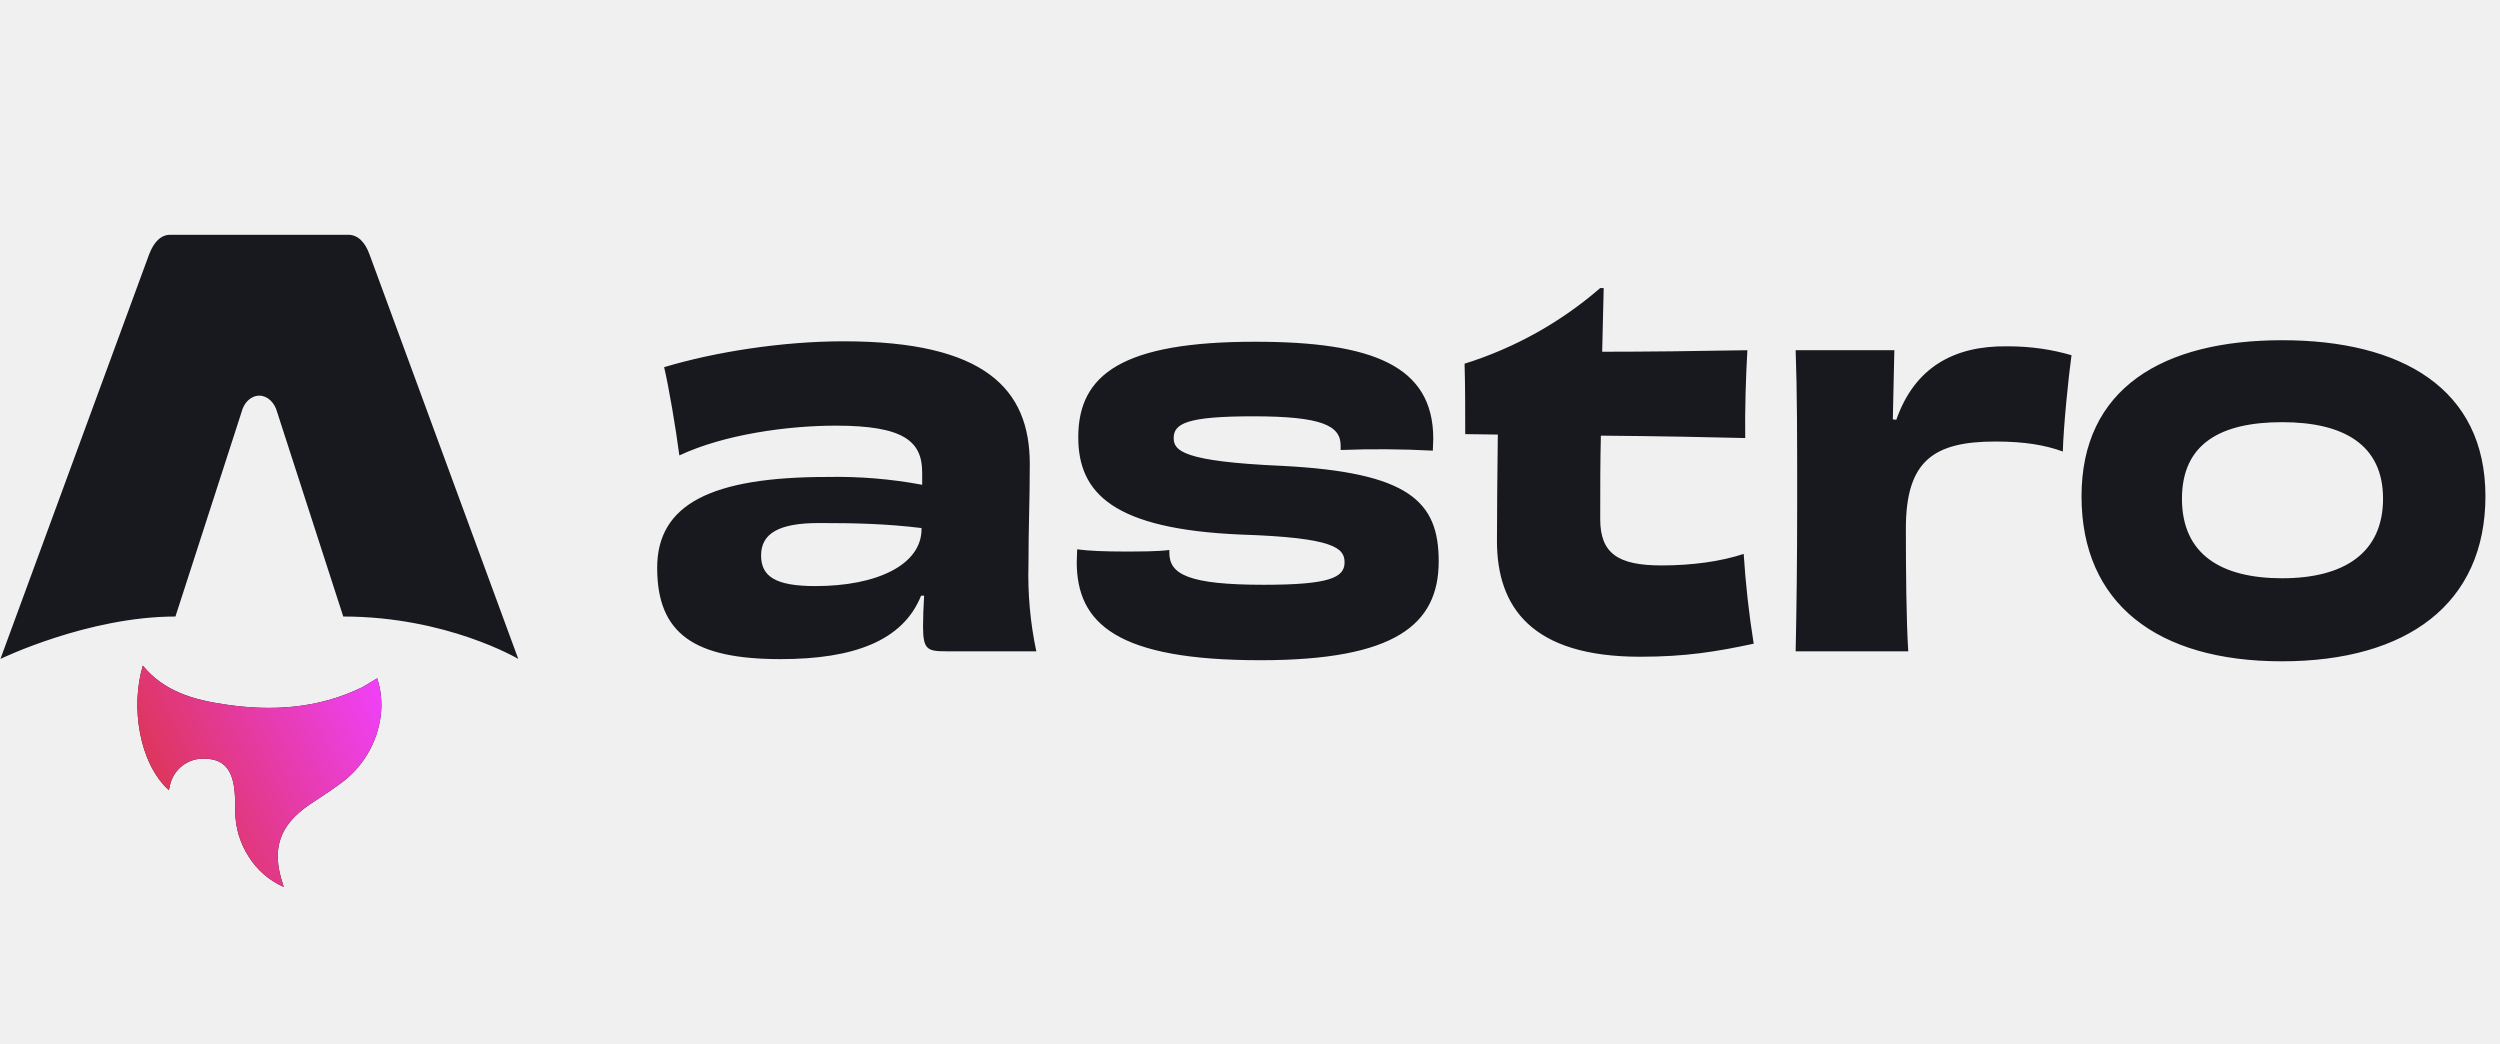
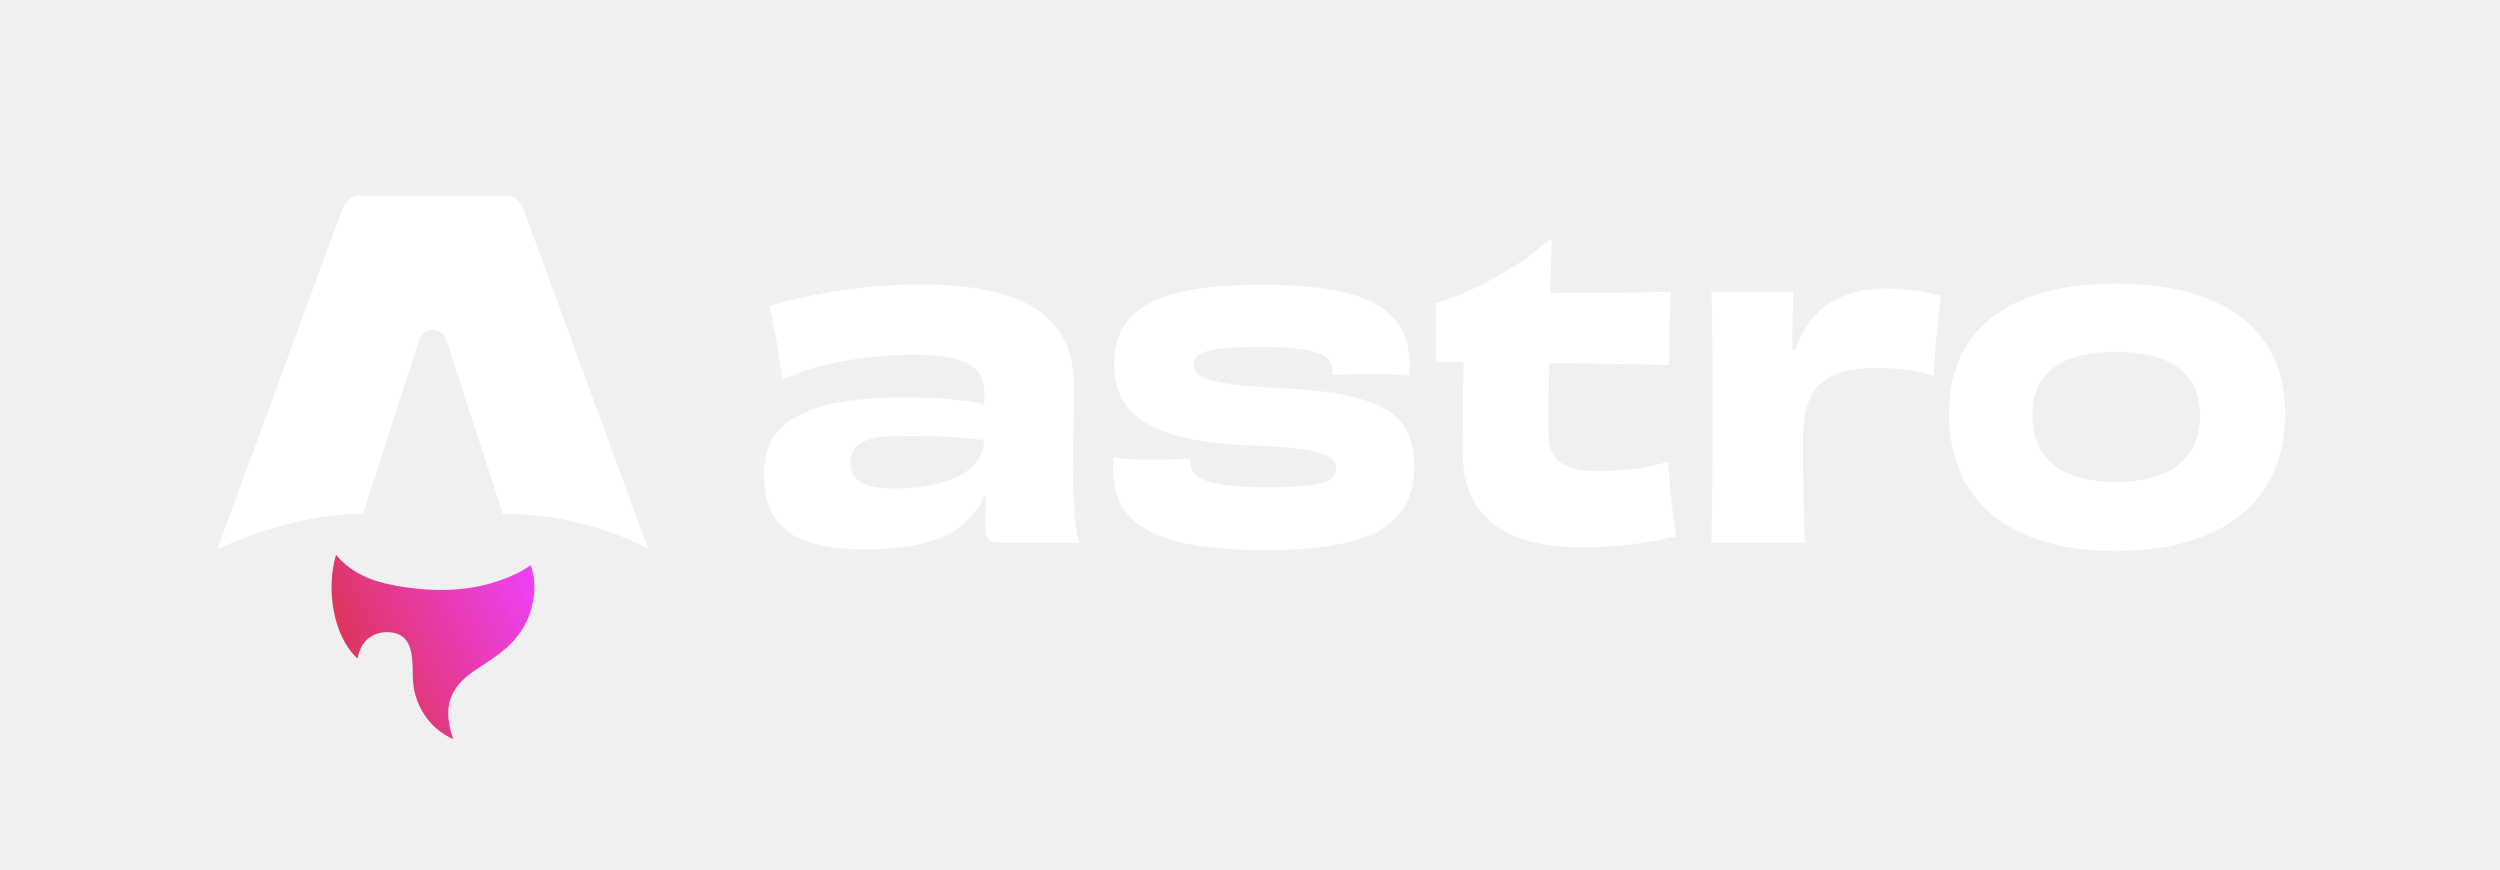
- <svg xmlns="http://www.w3.org/2000/svg" fill="none" width="115" height="48">
-   <path fill="#17191E" d="M7.77 36.35C6.4 35.11 6 32.51 6.57 30.62c.99 1.2 2.35 1.57 3.75 1.78 2.18.33 4.31.2 6.33-.78.23-.12.44-.27.7-.42.18.55.23 1.1.17 1.67a4.56 4.56 0 0 1-1.94 3.23c-.43.32-.9.61-1.34.91-1.38.94-1.76 2.03-1.24 3.62l.05.17a3.63 3.63 0 0 1-1.6-1.38 3.87 3.87 0 0 1-.63-2.1c0-.37 0-.74-.05-1.1-.13-.9-.55-1.3-1.33-1.32a1.56 1.56 0 0 0-1.63 1.26c0 .06-.03.12-.05.2Z" />
-   <path fill="url(#a)" d="M7.77 36.35C6.4 35.11 6 32.51 6.57 30.62c.99 1.2 2.35 1.57 3.75 1.78 2.18.33 4.31.2 6.33-.78.23-.12.44-.27.7-.42.18.55.23 1.1.17 1.67a4.56 4.56 0 0 1-1.94 3.23c-.43.32-.9.61-1.34.91-1.38.94-1.76 2.03-1.24 3.62l.05.17a3.63 3.63 0 0 1-1.6-1.38 3.87 3.87 0 0 1-.63-2.1c0-.37 0-.74-.05-1.1-.13-.9-.55-1.3-1.33-1.32a1.56 1.56 0 0 0-1.63 1.26c0 .06-.03.12-.05.2Z" />
-   <path fill="#17191E" d="M.02 30.31s4.02-1.95 8.05-1.95l3.04-9.4c.11-.45.44-.76.82-.76.37 0 .7.31.82.76l3.04 9.4c4.77 0 8.05 1.95 8.05 1.95L17 11.71c-.2-.56-.53-.91-.98-.91H7.83c-.44 0-.76.35-.97.9L.02 30.31Zm42.37-5.97c0 1.64-2.05 2.62-4.88 2.62-1.85 0-2.5-.45-2.5-1.41 0-1 .8-1.49 2.65-1.49 1.67 0 3.09.03 4.73.23v.05Zm.03-2.04a21.37 21.37 0 0 0-4.37-.36c-5.32 0-7.82 1.25-7.82 4.18 0 3.04 1.71 4.2 5.68 4.2 3.35 0 5.63-.84 6.46-2.92h.14c-.03.5-.05 1-.05 1.4 0 1.07.18 1.16 1.06 1.16h4.15a16.9 16.9 0 0 1-.36-4c0-1.67.06-2.93.06-4.62 0-3.45-2.07-5.64-8.56-5.64-2.8 0-5.9.48-8.26 1.19.22.93.54 2.83.7 4.06 2.04-.96 4.95-1.37 7.2-1.37 3.11 0 3.97.71 3.97 2.15v.57Zm11.37 3c-.56.07-1.33.07-2.12.07-.83 0-1.6-.03-2.12-.1l-.02.58c0 2.85 1.87 4.52 8.45 4.52 6.2 0 8.2-1.64 8.2-4.55 0-2.74-1.33-4.09-7.2-4.39-4.58-.2-4.99-.7-4.99-1.28 0-.66.59-1 3.65-1 3.18 0 4.03.43 4.03 1.35v.2a46.13 46.13 0 0 1 4.24.03l.02-.55c0-3.36-2.8-4.46-8.2-4.46-6.08 0-8.13 1.49-8.13 4.39 0 2.6 1.64 4.23 7.48 4.48 4.3.14 4.77.62 4.77 1.28 0 .7-.7 1.03-3.71 1.03-3.47 0-4.35-.48-4.35-1.47v-.13Zm19.82-12.05a17.5 17.5 0 0 1-6.24 3.48c.03.84.03 2.4.03 3.24l1.5.02c-.02 1.63-.04 3.6-.04 4.9 0 3.04 1.6 5.32 6.58 5.32 2.1 0 3.5-.23 5.23-.6a43.77 43.77 0 0 1-.46-4.13c-1.03.34-2.34.53-3.78.53-2 0-2.82-.55-2.82-2.13 0-1.37 0-2.65.03-3.84 2.57.02 5.13.07 6.64.11-.02-1.18.03-2.9.1-4.04-2.2.04-4.65.07-6.68.07l.07-2.93h-.16Zm13.46 6.04a767.33 767.33 0 0 1 .07-3.18H82.6c.07 1.96.07 3.98.07 6.92 0 2.95-.03 4.99-.07 6.93h5.18c-.09-1.37-.11-3.68-.11-5.65 0-3.1 1.26-4 4.12-4 1.33 0 2.28.16 3.1.46.03-1.16.26-3.43.4-4.43-.86-.25-1.81-.41-2.96-.41-2.46-.03-4.26.98-5.1 3.38l-.17-.02Zm22.55 3.65c0 2.5-1.8 3.66-4.64 3.66-2.81 0-4.61-1.1-4.61-3.66s1.82-3.52 4.61-3.52c2.82 0 4.64 1.03 4.64 3.52Zm4.71-.11c0-4.96-3.87-7.18-9.35-7.18-5.5 0-9.23 2.22-9.23 7.18 0 4.94 3.49 7.59 9.21 7.59 5.77 0 9.37-2.65 9.37-7.6Z" />
+ <svg xmlns="http://www.w3.org/2000/svg" width="460" height="160" viewBox="0 0 460 160" fill="none">
+   <path d="M65.785 121.175C61.267 117.045 59.948 108.368 61.83 102.082C65.094 106.045 69.616 107.301 74.3 108.009C81.531 109.103 88.632 108.694 95.349 105.389C96.117 105.011 96.828 104.507 97.667 103.998C98.297 105.826 98.462 107.672 98.241 109.551C97.706 114.127 95.429 117.662 91.807 120.341C90.359 121.413 88.826 122.371 87.33 123.382C82.735 126.487 81.492 130.129 83.218 135.427C83.259 135.556 83.296 135.685 83.389 136C81.043 134.95 79.329 133.421 78.023 131.411C76.644 129.289 75.988 126.942 75.953 124.403C75.936 123.167 75.936 121.92 75.77 120.702C75.364 117.732 73.969 116.402 71.343 116.325C68.647 116.247 66.514 117.913 65.949 120.538C65.905 120.739 65.843 120.938 65.78 121.172L65.785 121.175Z" fill="white" />
+   <path d="M65.785 121.175C61.267 117.045 59.948 108.368 61.83 102.082C65.094 106.045 69.616 107.301 74.3 108.009C81.531 109.103 88.632 108.694 95.349 105.389C96.117 105.011 96.828 104.507 97.667 103.998C98.297 105.826 98.462 107.672 98.241 109.551C97.706 114.127 95.429 117.662 91.807 120.341C90.359 121.413 88.826 122.371 87.33 123.382C82.735 126.487 81.492 130.129 83.218 135.427C83.259 135.556 83.296 135.685 83.389 136C81.043 134.95 79.329 133.421 78.023 131.411C76.644 129.289 75.988 126.942 75.953 124.403C75.936 123.167 75.936 121.92 75.77 120.702C75.364 117.732 73.969 116.402 71.343 116.325C68.647 116.247 66.514 117.913 65.949 120.538C65.905 120.739 65.843 120.938 65.78 121.172L65.785 121.175Z" fill="url(#paint0_linear_1_33)" />
+   <path d="M40 101.034C40 101.034 53.377 94.518 66.792 94.518L76.907 63.215C77.285 61.702 78.391 60.673 79.639 60.673C80.888 60.673 81.993 61.702 82.372 63.215L92.486 94.518C108.374 94.518 119.279 101.034 119.279 101.034C119.279 101.034 96.556 39.133 96.511 39.009C95.859 37.179 94.758 36 93.274 36H66.007C64.523 36 63.466 37.179 62.77 39.009C62.721 39.131 40 101.034 40 101.034Z" fill="white" />
+   <path d="M181.043 81.123C181.043 86.608 174.22 89.884 164.773 89.884C158.624 89.884 156.45 88.36 156.45 85.16C156.45 81.808 159.149 80.209 165.297 80.209C170.846 80.209 175.569 80.285 181.043 80.97V81.123ZM181.118 74.342C177.744 73.581 172.645 73.123 166.572 73.123C148.877 73.123 140.555 77.314 140.555 87.065C140.555 97.198 146.253 101.083 159.449 101.083C170.621 101.083 178.193 98.264 180.968 91.331H181.417C181.342 93.007 181.268 94.683 181.268 95.978C181.268 99.559 181.867 99.864 184.791 99.864H198.587C197.837 97.731 197.388 91.712 197.388 86.532C197.388 80.97 197.612 76.78 197.612 71.143C197.612 59.639 190.715 52.325 169.121 52.325C159.824 52.325 149.477 53.925 141.605 56.287C142.354 59.41 143.404 65.734 143.929 69.847C150.752 66.648 160.424 65.276 167.922 65.276C178.268 65.276 181.118 67.638 181.118 72.438V74.342Z" fill="white" />
+   <path d="M218.971 84.322C217.097 84.551 214.547 84.551 211.923 84.551C209.149 84.551 206.6 84.475 204.875 84.246C204.875 84.856 204.8 85.541 204.8 86.151C204.8 95.674 211.024 101.235 232.917 101.235C253.535 101.235 260.208 95.75 260.208 86.075C260.208 76.933 255.785 72.438 236.216 71.447C220.995 70.762 219.646 69.086 219.646 67.181C219.646 64.972 221.595 63.829 231.792 63.829C242.364 63.829 245.213 65.276 245.213 68.324V69.009C246.713 68.933 249.412 68.857 252.186 68.857C254.81 68.857 257.659 68.933 259.309 69.086C259.309 68.4 259.384 67.79 259.384 67.257C259.384 56.058 250.086 52.401 232.092 52.401C211.848 52.401 205.025 57.353 205.025 67.029C205.025 75.714 210.499 81.123 229.918 81.961C244.238 82.418 245.813 84.018 245.813 86.227C245.813 88.589 243.489 89.655 233.442 89.655C221.895 89.655 218.971 88.055 218.971 84.779V84.322Z" fill="white" />
+   <path d="M284.955 44.173C279.482 49.278 269.66 54.382 264.187 55.753C264.262 58.572 264.262 63.753 264.262 66.572L269.285 66.648C269.21 72.057 269.135 78.609 269.135 82.951C269.135 93.084 274.458 100.702 291.028 100.702C298.001 100.702 302.65 99.94 308.423 98.721C307.823 94.988 307.148 89.274 306.923 84.932C303.475 86.075 299.126 86.684 294.327 86.684C287.654 86.684 284.955 84.856 284.955 79.599C284.955 75.028 284.955 70.762 285.03 66.8C293.578 66.876 302.125 67.029 307.148 67.181C307.073 63.219 307.223 57.506 307.448 53.696C300.176 53.849 292.003 53.925 285.255 53.925C285.33 50.573 285.405 47.373 285.48 44.173H284.955Z" fill="white" />
+   <path d="M329.736 64.286C329.811 60.324 329.886 56.972 329.961 53.696H314.89C315.115 60.248 315.115 66.953 315.115 76.78C315.115 86.608 315.04 93.388 314.89 99.864H332.135C331.835 95.293 331.76 87.598 331.76 81.046C331.76 70.686 335.959 67.714 345.481 67.714C349.905 67.714 353.054 68.248 355.828 69.238C355.903 65.353 356.653 57.81 357.102 54.458C354.253 53.62 351.104 53.087 347.28 53.087C339.108 53.011 333.11 56.363 330.336 64.362L329.736 64.286Z" fill="white" />
+   <path d="M404.808 76.475C404.808 84.779 398.81 88.665 389.363 88.665C379.991 88.665 373.993 85.008 373.993 76.475C373.993 67.943 380.066 64.743 389.363 64.743C398.735 64.743 404.808 68.171 404.808 76.475ZM420.478 76.094C420.478 59.563 407.582 52.173 389.363 52.173C371.069 52.173 358.623 59.563 358.623 76.094C358.623 92.55 370.244 101.388 389.288 101.388C408.482 101.388 420.478 92.55 420.478 76.094Z" fill="white" />
  <defs>
-     <linearGradient id="a" x1="6.33" x2="19.43" y1="40.8" y2="34.6" gradientUnits="userSpaceOnUse">
+     <linearGradient id="paint0_linear_1_33" x1="61" y1="136" x2="104.622" y2="115.39" gradientUnits="userSpaceOnUse">
      <stop stop-color="#D83333" />
      <stop offset="1" stop-color="#F041FF" />
    </linearGradient>
  </defs>
</svg>
